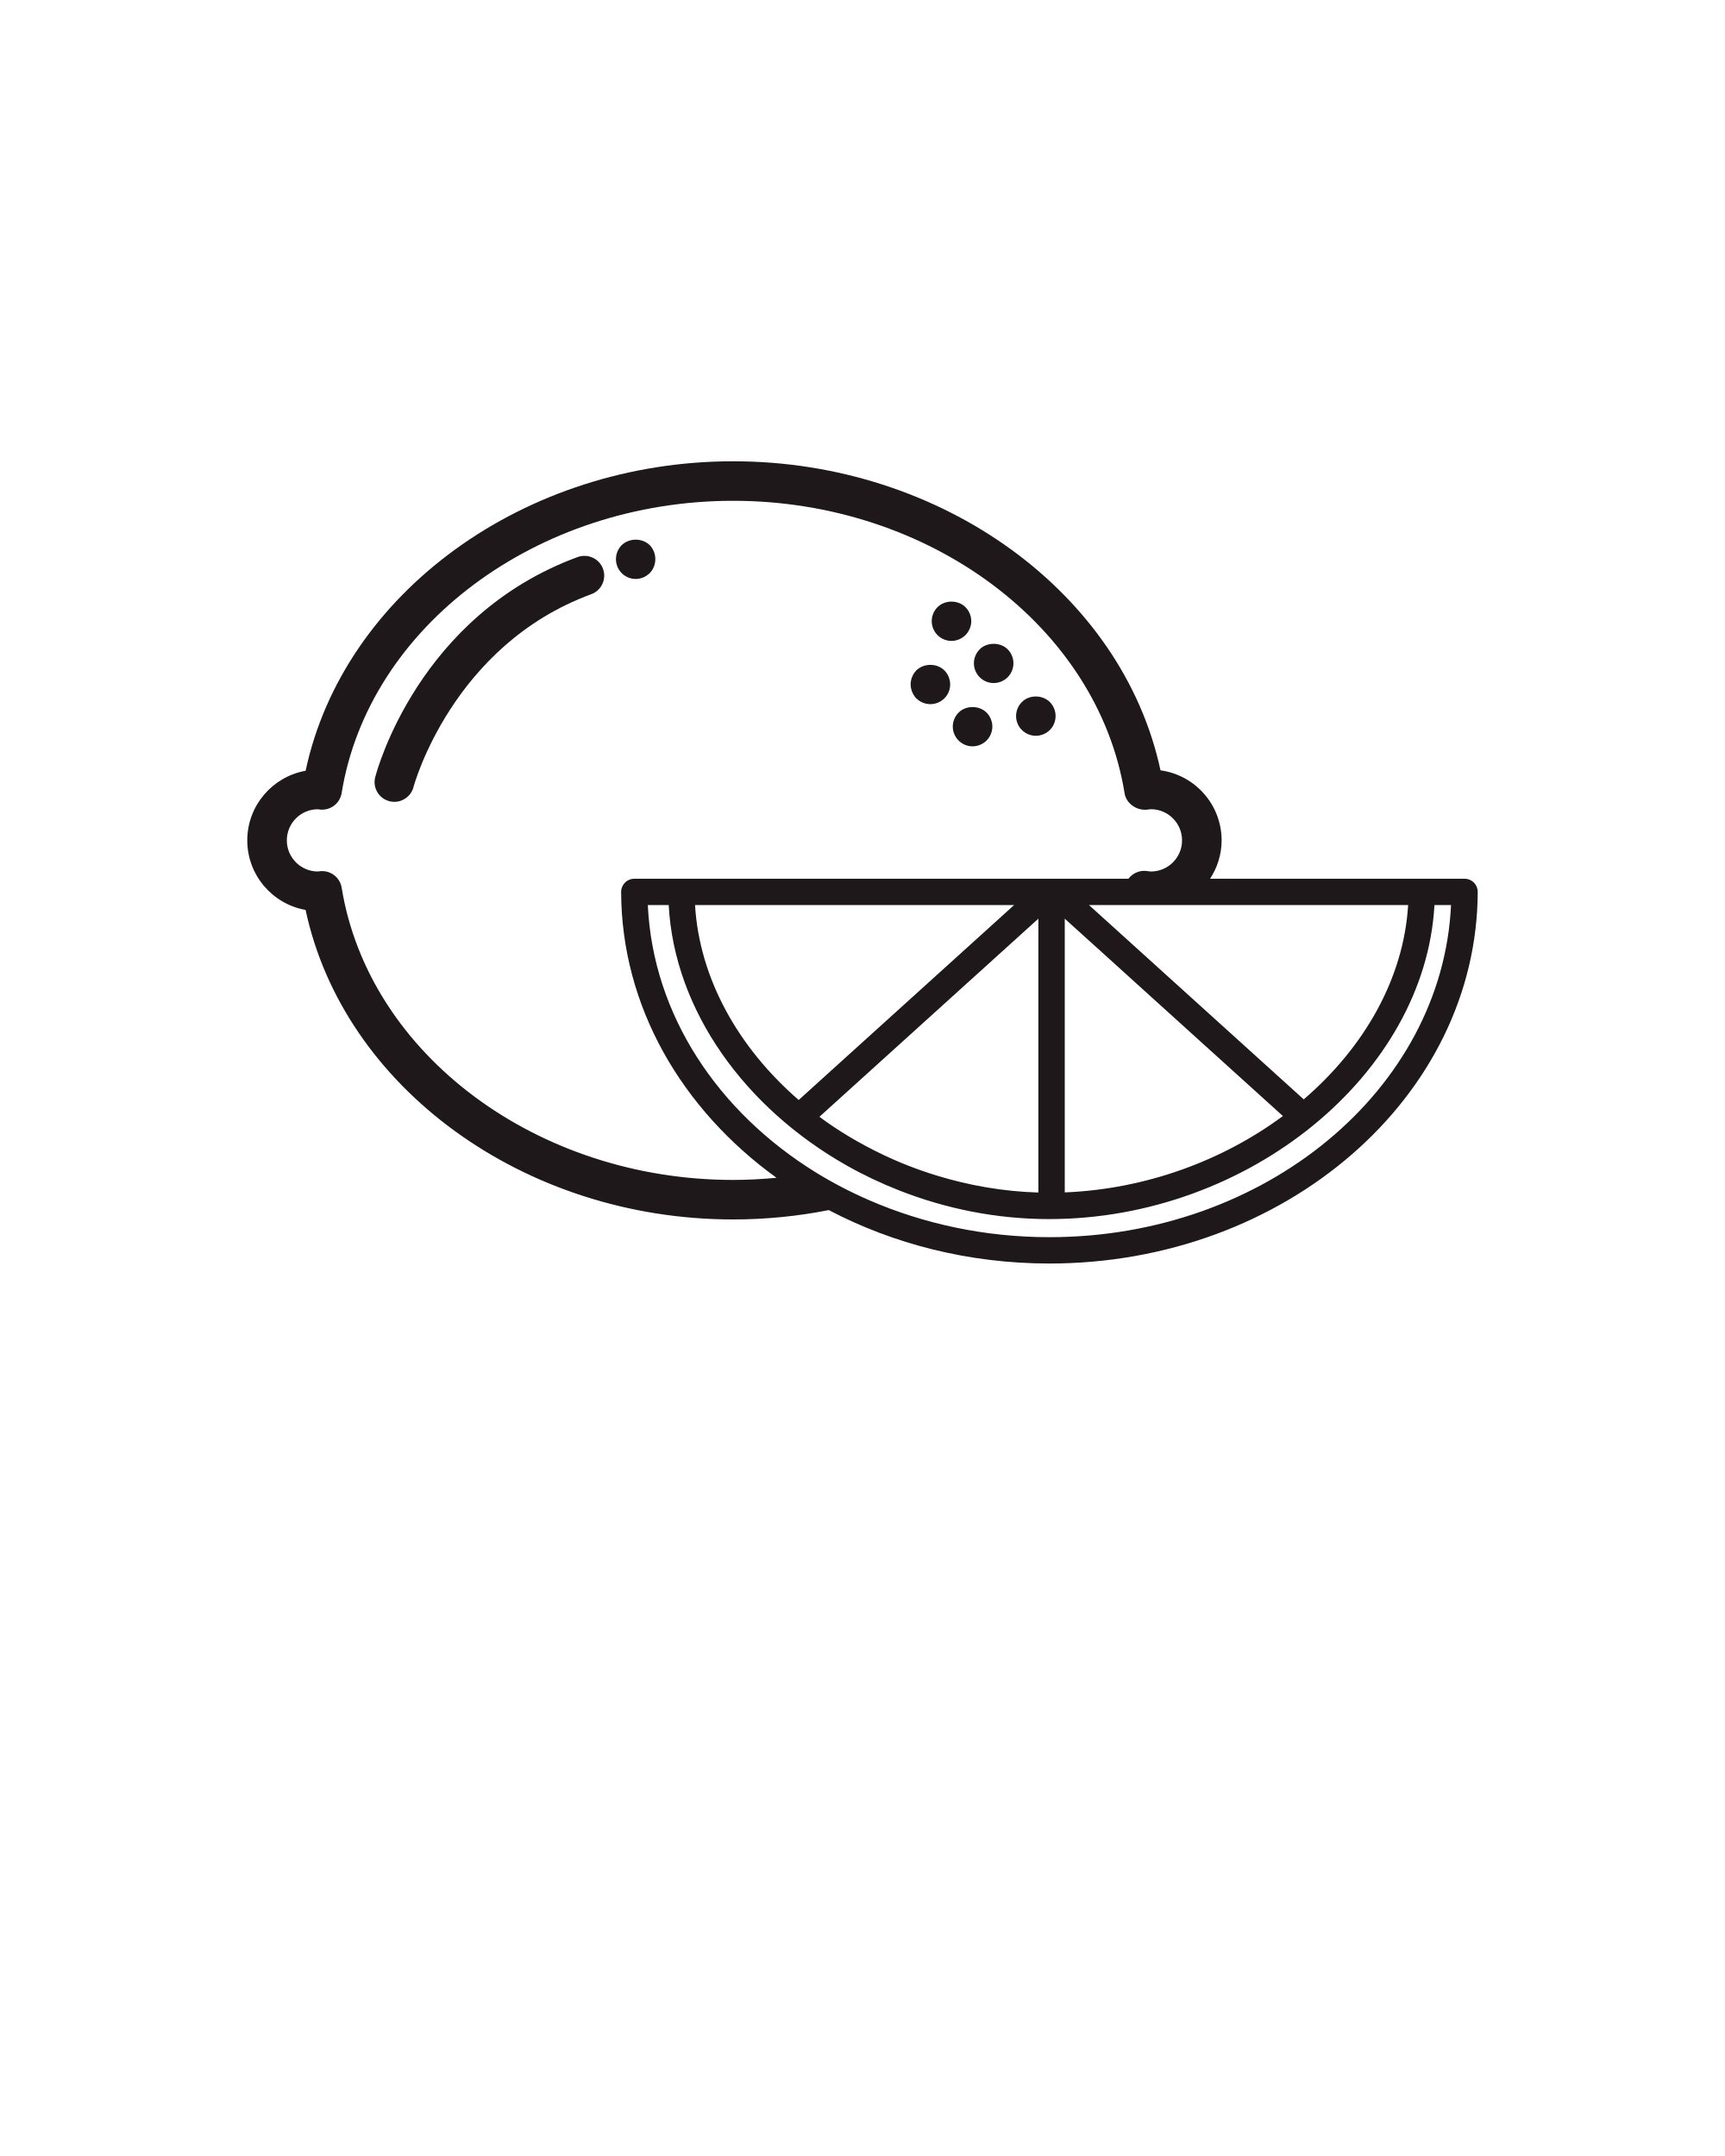
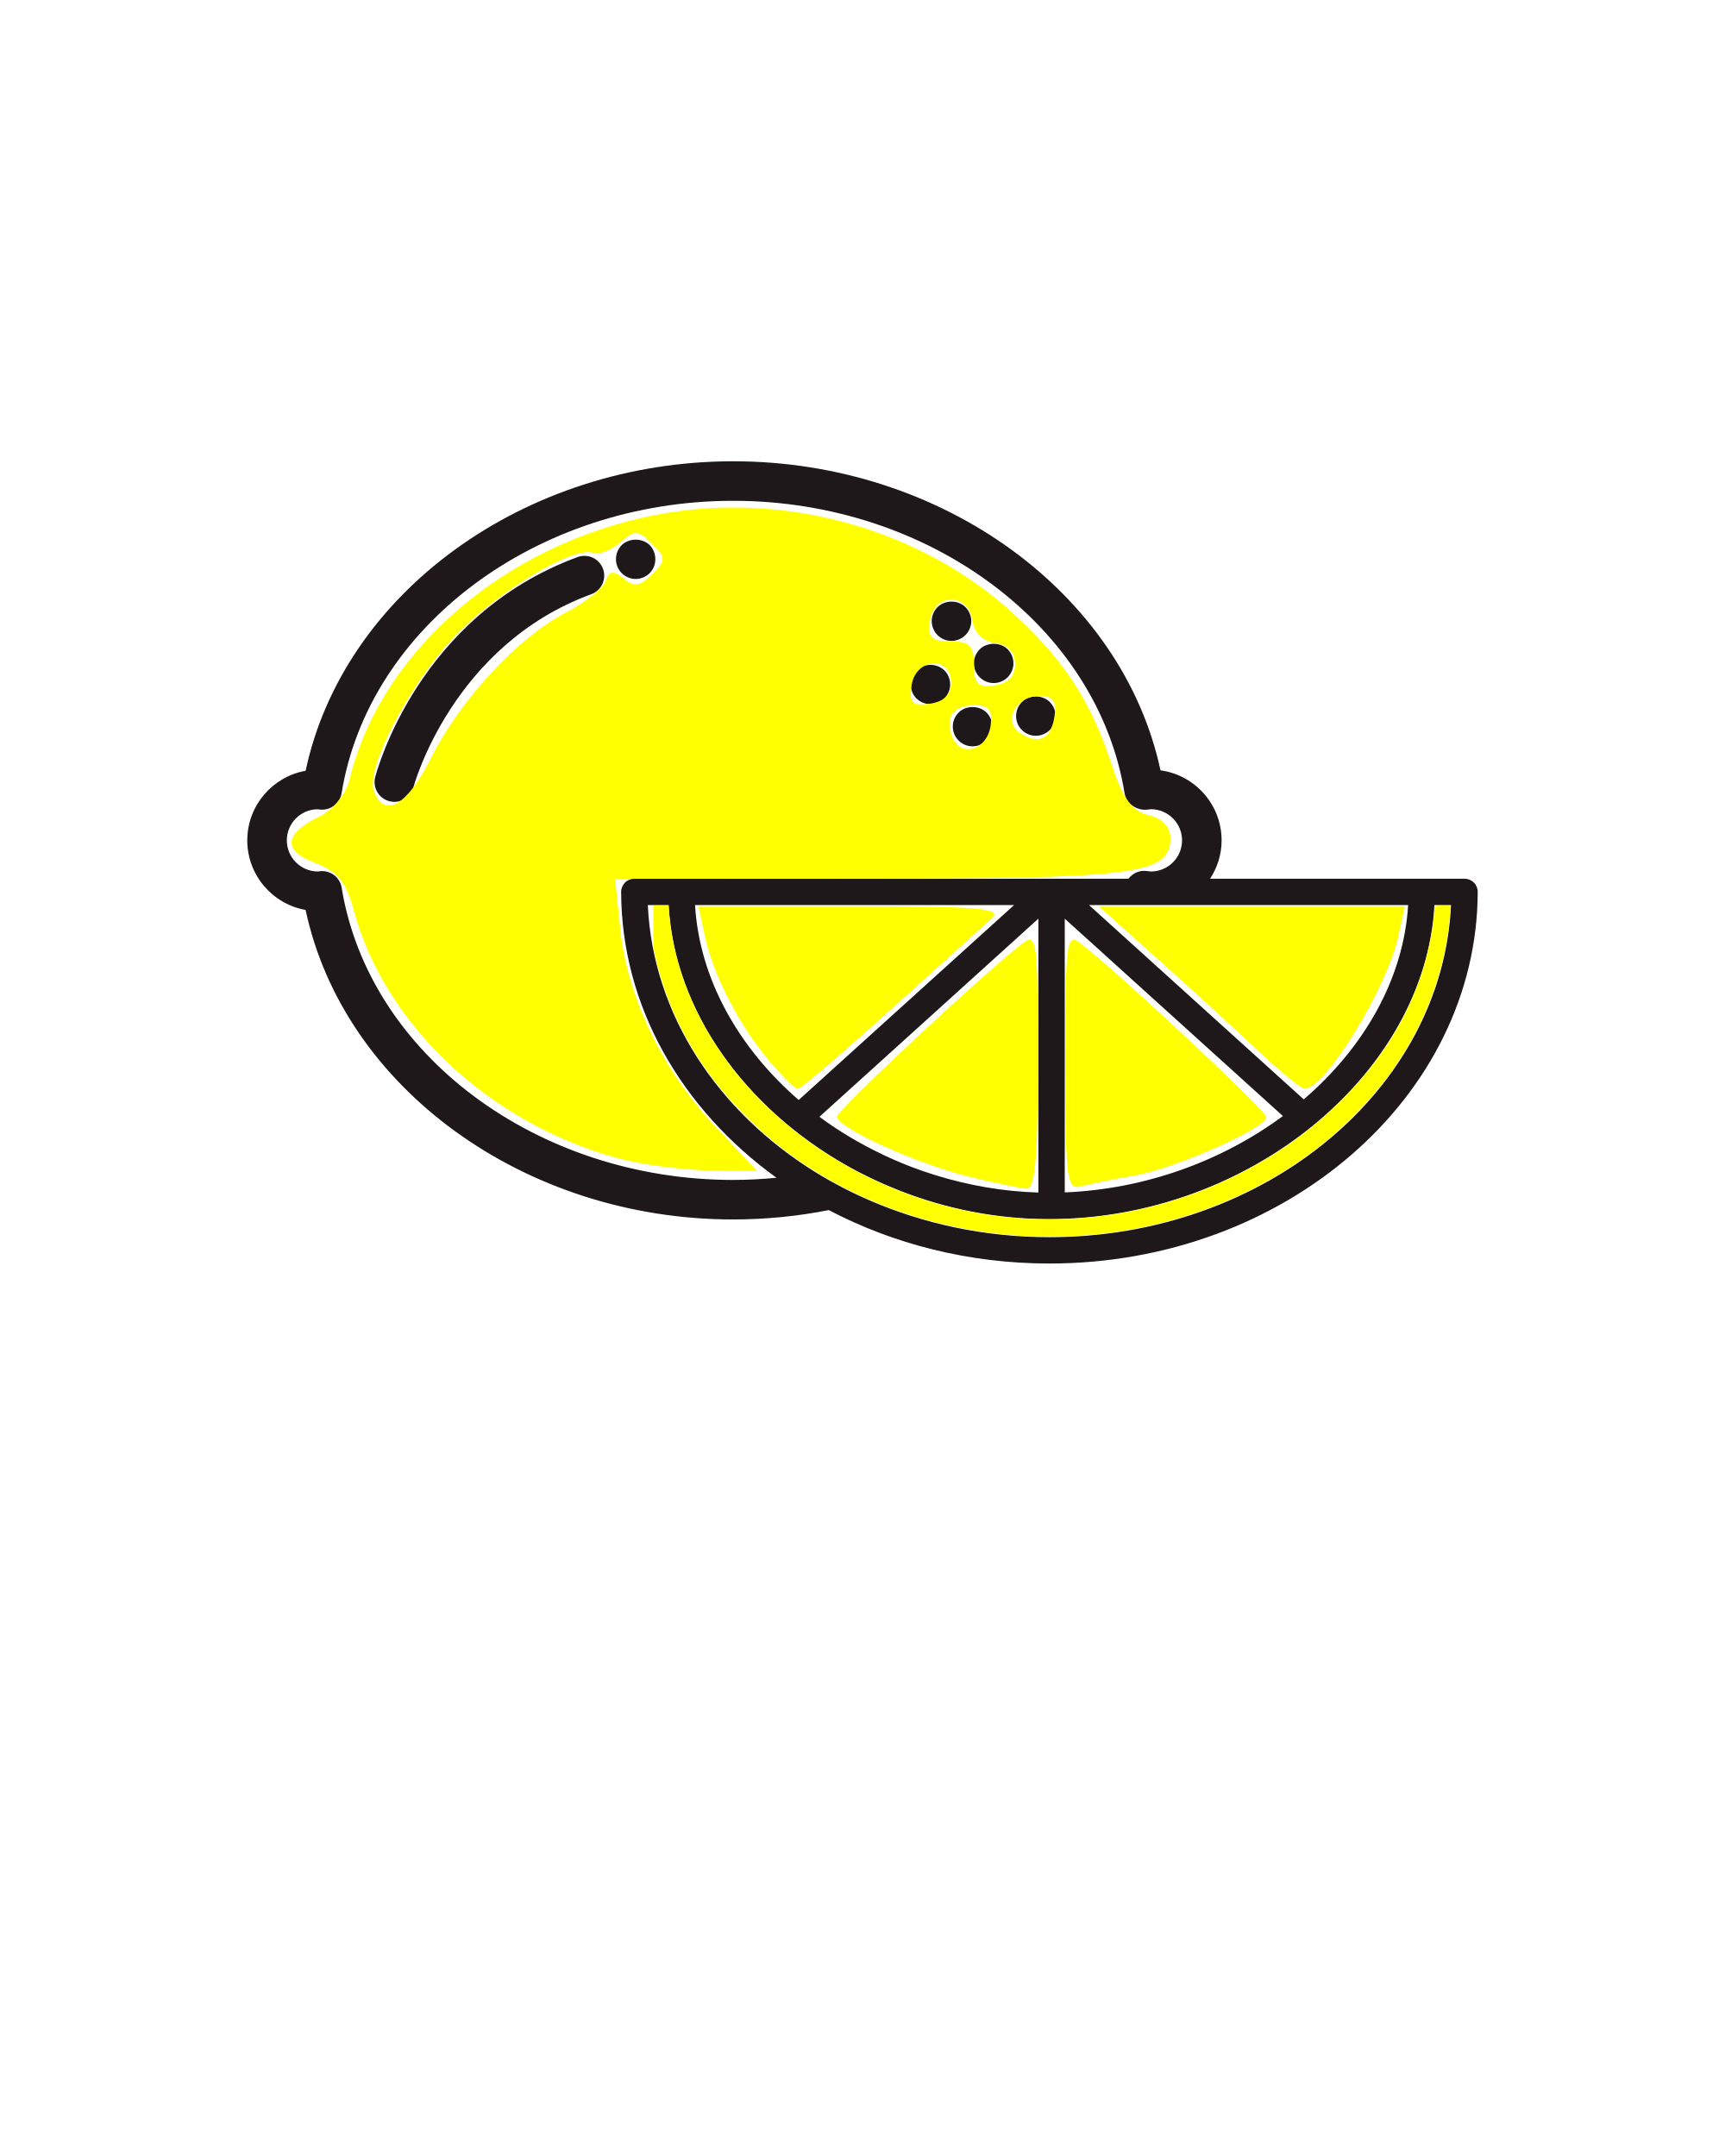
- <svg xmlns="http://www.w3.org/2000/svg" version="1.1" x="0px" y="0px" viewBox="0 0 100 125" enable-background="new 0 0 100 100" xml:space="preserve">
-   <path fill="#1e181a" d="M55.158,37.159c0.298,0,0.596-0.123,0.81-0.338c0.214-0.213,0.337-0.512,0.337-0.809  c0-0.299-0.123-0.598-0.337-0.811c-0.427-0.428-1.19-0.428-1.62,0c-0.214,0.213-0.335,0.512-0.335,0.811  c0,0.297,0.121,0.596,0.335,0.809C54.562,37.036,54.854,37.159,55.158,37.159z" />
-   <path fill="#1e181a" d="M57.604,39.602c0.298,0,0.596-0.121,0.81-0.336s0.336-0.504,0.336-0.811c0-0.297-0.122-0.596-0.336-0.811  c-0.428-0.426-1.2-0.418-1.619,0c-0.214,0.215-0.337,0.514-0.337,0.811c0,0.307,0.123,0.596,0.337,0.811  S57.298,39.602,57.604,39.602z" />
-   <path fill="#1e181a" d="M53.936,40.825c0.298,0,0.596-0.121,0.811-0.336c0.214-0.215,0.335-0.504,0.335-0.811  c0-0.297-0.121-0.596-0.335-0.809c-0.429-0.428-1.192-0.428-1.628,0c-0.206,0.213-0.328,0.512-0.328,0.809  c0,0.299,0.122,0.596,0.328,0.811C53.34,40.704,53.631,40.825,53.936,40.825z" />
-   <path fill="#1e181a" d="M55.234,42.124c0,0.307,0.123,0.598,0.337,0.811c0.213,0.213,0.503,0.336,0.81,0.336  c0.298,0,0.597-0.123,0.81-0.336c0.214-0.213,0.337-0.512,0.337-0.811c0-0.297-0.123-0.596-0.337-0.811  c-0.428-0.426-1.198-0.426-1.619,0C55.357,41.528,55.234,41.827,55.234,42.124z" />
-   <path fill="#1e181a" d="M60.049,42.659c0.298,0,0.595-0.121,0.811-0.336c0.213-0.207,0.334-0.506,0.334-0.809  c0-0.299-0.121-0.598-0.334-0.811c-0.43-0.43-1.201-0.43-1.62,0c-0.215,0.213-0.337,0.512-0.337,0.811  c0,0.303,0.122,0.602,0.337,0.809C59.452,42.538,59.743,42.659,60.049,42.659z" />
-   <path fill="#1e181a" d="M33.485,32.297C24.26,35.69,21.849,44.678,21.751,45.059c-0.158,0.611,0.211,1.234,0.822,1.393  c0.097,0.025,0.192,0.037,0.289,0.037c0.508,0,0.973-0.342,1.108-0.855c0.021-0.082,2.232-8.217,10.307-11.184  c0.594-0.219,0.897-0.877,0.68-1.471C34.738,32.383,34.081,32.081,33.485,32.297z" />
-   <path fill="#1e181a" d="M36.852,33.567c0.298,0,0.588-0.123,0.81-0.336c0.214-0.215,0.328-0.514,0.328-0.811  c0-0.305-0.114-0.598-0.328-0.819c-0.436-0.418-1.191-0.418-1.627,0.01c-0.207,0.212-0.328,0.505-0.328,0.81  c0,0.297,0.121,0.596,0.336,0.811C36.256,33.444,36.546,33.567,36.852,33.567z" />
-   <path fill="#1e181a" d="M85.442,51.17c-0.144-0.145-0.337-0.224-0.541-0.224h-2.482H70.15c0.419-0.643,0.668-1.402,0.668-2.223  c0-2.072-1.544-3.789-3.543-4.061C65.069,34.379,54.611,26.744,42.5,26.744c-12.119,0-22.588,7.651-24.783,17.944  c-1.919,0.34-3.382,2.02-3.382,4.035c0,2.014,1.462,3.695,3.381,4.033C19.912,63.051,30.381,70.701,42.5,70.701  c1.896,0,3.754-0.188,5.545-0.543c3.74,1.965,8.118,3.098,12.792,3.098c13.657,0,24.794-9.666,24.828-21.545  C85.666,51.508,85.586,51.314,85.442,51.17z M81.631,52.473c-0.258,4.275-2.555,8.262-6.052,11.266l-9.101-8.236l-1.85-1.674  l-1.497-1.355h1.862h3.335H81.631z M74.371,64.705c-3.482,2.576-7.919,4.236-12.646,4.428v-6.23v-3.494v-6.146l2.338,2.113  l1.785,1.617L74.371,64.705z M42.5,68.41c-11.368,0-21.125-7.285-22.694-16.945c-0.092-0.558-0.574-0.96-1.131-0.96  c-0.031,0-0.063,0-0.095,0.002c-0.054,0.004-0.104,0.012-0.146,0.021c-0.996,0-1.806-0.809-1.806-1.805  c0-0.994,0.807-1.803,1.79-1.803c0.002,0,0.004,0,0.005,0l0.146,0.018c0.6,0.053,1.139-0.363,1.236-0.959  c1.569-9.658,11.325-16.944,22.694-16.944c11.376,0,21.133,7.292,22.695,16.96c0.099,0.617,0.742,1.033,1.359,0.941  c0.055-0.006,0.109-0.02,0.166-0.02c0.995,0,1.806,0.811,1.806,1.807s-0.811,1.805-1.806,1.805c-0.061,0-0.117-0.012-0.238-0.029  c-0.421-0.055-0.821,0.129-1.064,0.447H39.504h-2.732c-0.202,0-0.397,0.08-0.54,0.224c-0.144,0.145-0.225,0.338-0.224,0.541  c0.019,6.658,3.525,12.617,9.007,16.574C44.188,68.363,43.349,68.41,42.5,68.41z M60.196,53.262v7.936v3.143v4.799  c-2.054-0.059-4.049-0.416-5.941-0.998c-1.071-0.33-2.105-0.734-3.097-1.209c-1.3-0.621-2.532-1.348-3.655-2.184L60.196,53.262z   M46.301,63.775c-3.472-3.008-5.754-7.01-6.009-11.303H58.79L46.301,63.775z M60.837,71.729c-3.756,0-7.306-0.777-10.452-2.145  c-1.085-0.471-2.123-1.012-3.103-1.617c-5.655-3.498-9.43-9.117-9.728-15.494h1.211c0.333,6.16,4.453,11.777,10.312,15.096  c0.971,0.551,1.99,1.033,3.048,1.449c2.697,1.061,5.643,1.662,8.686,1.662c11.589,0,21.81-8.422,22.345-18.207h0.962  C83.618,63.158,73.354,71.729,60.837,71.729z" />
+ <svg xmlns="http://www.w3.org/2000/svg" version="1.1" x="0px" y="0px" viewBox="0 0 100 125" enable-background="new 0 0 100 100" xml:space="preserve" id="svg2" width="100%" height="100%">
+   <defs id="defs22" />
+   <path fill="#1e181a" d="M55.158,37.159c0.298,0,0.596-0.123,0.81-0.338c0.214-0.213,0.337-0.512,0.337-0.809  c0-0.299-0.123-0.598-0.337-0.811c-0.427-0.428-1.19-0.428-1.62,0c-0.214,0.213-0.335,0.512-0.335,0.811  c0,0.297,0.121,0.596,0.335,0.809C54.562,37.036,54.854,37.159,55.158,37.159z" id="path4" />
+   <path fill="#1e181a" d="M57.604,39.602c0.298,0,0.596-0.121,0.81-0.336s0.336-0.504,0.336-0.811c0-0.297-0.122-0.596-0.336-0.811  c-0.428-0.426-1.2-0.418-1.619,0c-0.214,0.215-0.337,0.514-0.337,0.811c0,0.307,0.123,0.596,0.337,0.811  S57.298,39.602,57.604,39.602z" id="path6" />
+   <path fill="#1e181a" d="M53.936,40.825c0.298,0,0.596-0.121,0.811-0.336c0.214-0.215,0.335-0.504,0.335-0.811  c0-0.297-0.121-0.596-0.335-0.809c-0.429-0.428-1.192-0.428-1.628,0c-0.206,0.213-0.328,0.512-0.328,0.809  c0,0.299,0.122,0.596,0.328,0.811C53.34,40.704,53.631,40.825,53.936,40.825z" id="path8" />
+   <path fill="#1e181a" d="M55.234,42.124c0,0.307,0.123,0.598,0.337,0.811c0.213,0.213,0.503,0.336,0.81,0.336  c0.298,0,0.597-0.123,0.81-0.336c0.214-0.213,0.337-0.512,0.337-0.811c0-0.297-0.123-0.596-0.337-0.811  c-0.428-0.426-1.198-0.426-1.619,0C55.357,41.528,55.234,41.827,55.234,42.124z" id="path10" />
+   <path fill="#1e181a" d="M60.049,42.659c0.298,0,0.595-0.121,0.811-0.336c0.213-0.207,0.334-0.506,0.334-0.809  c0-0.299-0.121-0.598-0.334-0.811c-0.43-0.43-1.201-0.43-1.62,0c-0.215,0.213-0.337,0.512-0.337,0.811  c0,0.303,0.122,0.602,0.337,0.809C59.452,42.538,59.743,42.659,60.049,42.659z" id="path12" />
+   <path fill="#1e181a" d="M33.485,32.297C24.26,35.69,21.849,44.678,21.751,45.059c-0.158,0.611,0.211,1.234,0.822,1.393  c0.097,0.025,0.192,0.037,0.289,0.037c0.508,0,0.973-0.342,1.108-0.855c0.021-0.082,2.232-8.217,10.307-11.184  c0.594-0.219,0.897-0.877,0.68-1.471C34.738,32.383,34.081,32.081,33.485,32.297z" id="path14" />
+   <path fill="#1e181a" d="M36.852,33.567c0.298,0,0.588-0.123,0.81-0.336c0.214-0.215,0.328-0.514,0.328-0.811  c0-0.305-0.114-0.598-0.328-0.819c-0.436-0.418-1.191-0.418-1.627,0.01c-0.207,0.212-0.328,0.505-0.328,0.81  c0,0.297,0.121,0.596,0.336,0.811C36.256,33.444,36.546,33.567,36.852,33.567z" id="path16" />
+   <path fill="#1e181a" d="M85.442,51.17c-0.144-0.145-0.337-0.224-0.541-0.224h-2.482H70.15c0.419-0.643,0.668-1.402,0.668-2.223  c0-2.072-1.544-3.789-3.543-4.061C65.069,34.379,54.611,26.744,42.5,26.744c-12.119,0-22.588,7.651-24.783,17.944  c-1.919,0.34-3.382,2.02-3.382,4.035c0,2.014,1.462,3.695,3.381,4.033C19.912,63.051,30.381,70.701,42.5,70.701  c1.896,0,3.754-0.188,5.545-0.543c3.74,1.965,8.118,3.098,12.792,3.098c13.657,0,24.794-9.666,24.828-21.545  C85.666,51.508,85.586,51.314,85.442,51.17z M81.631,52.473c-0.258,4.275-2.555,8.262-6.052,11.266l-9.101-8.236l-1.85-1.674  l-1.497-1.355h1.862h3.335H81.631z M74.371,64.705c-3.482,2.576-7.919,4.236-12.646,4.428v-6.23v-3.494v-6.146l2.338,2.113  l1.785,1.617L74.371,64.705z M42.5,68.41c-11.368,0-21.125-7.285-22.694-16.945c-0.092-0.558-0.574-0.96-1.131-0.96  c-0.031,0-0.063,0-0.095,0.002c-0.054,0.004-0.104,0.012-0.146,0.021c-0.996,0-1.806-0.809-1.806-1.805  c0-0.994,0.807-1.803,1.79-1.803c0.002,0,0.004,0,0.005,0l0.146,0.018c0.6,0.053,1.139-0.363,1.236-0.959  c1.569-9.658,11.325-16.944,22.694-16.944c11.376,0,21.133,7.292,22.695,16.96c0.099,0.617,0.742,1.033,1.359,0.941  c0.055-0.006,0.109-0.02,0.166-0.02c0.995,0,1.806,0.811,1.806,1.807s-0.811,1.805-1.806,1.805c-0.061,0-0.117-0.012-0.238-0.029  c-0.421-0.055-0.821,0.129-1.064,0.447H39.504h-2.732c-0.202,0-0.397,0.08-0.54,0.224c-0.144,0.145-0.225,0.338-0.224,0.541  c0.019,6.658,3.525,12.617,9.007,16.574C44.188,68.363,43.349,68.41,42.5,68.41z M60.196,53.262v7.936v3.143v4.799  c-2.054-0.059-4.049-0.416-5.941-0.998c-1.071-0.33-2.105-0.734-3.097-1.209c-1.3-0.621-2.532-1.348-3.655-2.184L60.196,53.262z   M46.301,63.775c-3.472-3.008-5.754-7.01-6.009-11.303H58.79L46.301,63.775z M60.837,71.729c-3.756,0-7.306-0.777-10.452-2.145  c-1.085-0.471-2.123-1.012-3.103-1.617c-5.655-3.498-9.43-9.117-9.728-15.494h1.211c0.333,6.16,4.453,11.777,10.312,15.096  c0.971,0.551,1.99,1.033,3.048,1.449c2.697,1.061,5.643,1.662,8.686,1.662c11.589,0,21.81-8.422,22.345-18.207h0.962  C83.618,63.158,73.354,71.729,60.837,71.729z" id="path18" />
+   <path style="fill:#ffff00;fill-opacity:1" d="M 35.748,67.135 C 28.35,65.095 22.288,59.388 20.512,52.792 c -0.445,-1.653 -0.941,-2.266 -2.227,-2.752 -1.914,-0.722 -1.838,-1.692 0.209,-2.69 0.801,-0.39 1.563,-1.31 1.758,-2.119 1.869,-7.767 9.57,-14.156 18.737,-15.543 6.999,-1.059 14.454,1.122 19.578,5.728 3.044,2.736 4.664,5.188 5.867,8.878 0.657,2.016 1.177,2.734 2.141,2.962 0.8,0.189 1.274,0.68 1.274,1.321 0,2.105 -1.873,2.359 -17.42,2.367 l -14.772,0.008 0.301,2.915 c 0.405,3.922 2.425,8.142 5.444,11.369 l 2.493,2.665 -2.853,-0.047 C 39.472,67.829 37.09,67.505 35.748,67.135 z M 24.992,43.935 c 1.67,-3.348 5.045,-6.99 7.793,-8.41 1.107,-0.572 2.147,-1.392 2.313,-1.824 0.237,-0.617 0.462,-0.65 1.06,-0.154 0.598,0.496 0.946,0.443 1.641,-0.251 0.822,-0.822 0.821,-0.941 -0.01,-1.773 -0.808,-0.808 -0.98,-0.814 -1.835,-0.069 -0.519,0.452 -1.222,0.721 -1.564,0.597 -1.161,-0.423 -5.749,2.369 -8.13,4.946 -2.629,2.846 -5.076,7.593 -4.58,8.885 0.612,1.594 1.933,0.818 3.312,-1.946 z M 57.426,42.076 c 0.127,-0.891 -0.095,-1.186 -0.896,-1.186 -1.291,0 -1.774,0.667 -1.327,1.832 0.47,1.225 2.02,0.775 2.223,-0.646 l 0,0 z m 3.708,-0.566 c 0.128,-0.869 -0.103,-1.15 -0.944,-1.15 -1.343,0 -2.058,1.51 -1.024,2.163 1.064,0.673 1.773,0.308 1.968,-1.013 l 0,0 z m -5.996,-1.945 c 0,-1.577 -2.068,-1.42 -2.293,0.175 -0.145,1.027 0.032,1.205 1.059,1.059 0.823,-0.117 1.234,-0.528 1.234,-1.234 z m 3.708,-1.059 c 0,-0.686 -0.408,-1.117 -1.159,-1.224 -0.722,-0.103 -1.221,-0.602 -1.324,-1.324 -0.229,-1.606 -2.224,-1.579 -2.453,0.033 -0.138,0.971 0.083,1.192 1.192,1.192 1.108,0 1.361,0.253 1.361,1.361 0,1.108 0.221,1.33 1.192,1.192 0.782,-0.111 1.192,-0.533 1.192,-1.229 z" id="path3001" />
+   <path style="fill:#ffff00;fill-opacity:1" d="m 44.566,61.476 c -1.733,-2.059 -3.219,-4.95 -3.707,-7.212 l -0.372,-1.721 8.895,0 c 7.384,0 8.763,0.118 8.119,0.695 -0.427,0.382 -3.067,2.766 -5.869,5.297 -2.801,2.531 -5.223,4.601 -5.382,4.601 -0.159,0 -0.917,-0.747 -1.685,-1.66 z" id="path3005" />
+   <path style="fill:#ffff00;fill-opacity:1" d="m 56.175,68.223 c -3.004,-0.73 -7.658,-2.845 -7.658,-3.48 0,-0.372 8.378,-8.2 10.726,-10.022 0.873,-0.677 0.927,-0.284 0.927,6.761 0,5.655 -0.162,7.469 -0.662,7.435 -0.364,-0.025 -1.864,-0.337 -3.332,-0.694 z" id="path3007" />
+   <path style="fill:#ffff00;fill-opacity:1" d="m 61.758,61.517 c 0,-7.081 0.054,-7.474 0.927,-6.792 2.341,1.828 10.726,9.68 10.726,10.044 0,0.64 -5.333,2.998 -7.68,3.396 -1.165,0.198 -2.536,0.474 -3.046,0.613 -0.851,0.233 -0.927,-0.36 -0.927,-7.262 z" id="path3009" />
+   <path style="fill:#ffff00;fill-opacity:1" d="m 72.881,60.871 c -1.311,-1.232 -3.914,-3.61 -5.784,-5.284 l -3.401,-3.044 8.872,0 8.872,0 -0.372,1.721 c -0.654,3.031 -4.268,8.901 -5.454,8.86 -0.193,-0.007 -1.423,-1.02 -2.734,-2.253 z" id="path3011" />
+   <path style="fill:#ffff00;fill-opacity:1" d="M 58.848,71.625 C 52.847,71.152 47.426,68.796 43.45,64.932 40.639,62.2 38.787,58.986 37.99,55.454 37.883,54.981 37.874,54.85 37.874,53.723 l 0,-1.22 0.439,0 0.439,0 0.033,0.456 c 0.018,0.251 0.084,0.77 0.147,1.153 1.117,6.856 6.905,12.957 14.658,15.452 6.022,1.937 12.681,1.364 18.389,-1.584 2.265,-1.17 4.074,-2.483 5.807,-4.216 2.269,-2.268 3.78,-4.68 4.672,-7.454 0.347,-1.078 0.686,-2.8 0.686,-3.479 0,-0.322 0.007,-0.327 0.502,-0.327 l 0.445,0 -0.033,0.456 c -0.239,3.302 -1.507,6.627 -3.604,9.445 -1.071,1.44 -2.497,2.901 -3.935,4.032 -3.597,2.828 -8.139,4.631 -12.898,5.119 -1.521,0.156 -3.346,0.183 -4.775,0.07 l 0,0 z" id="path3015" />
</svg>
